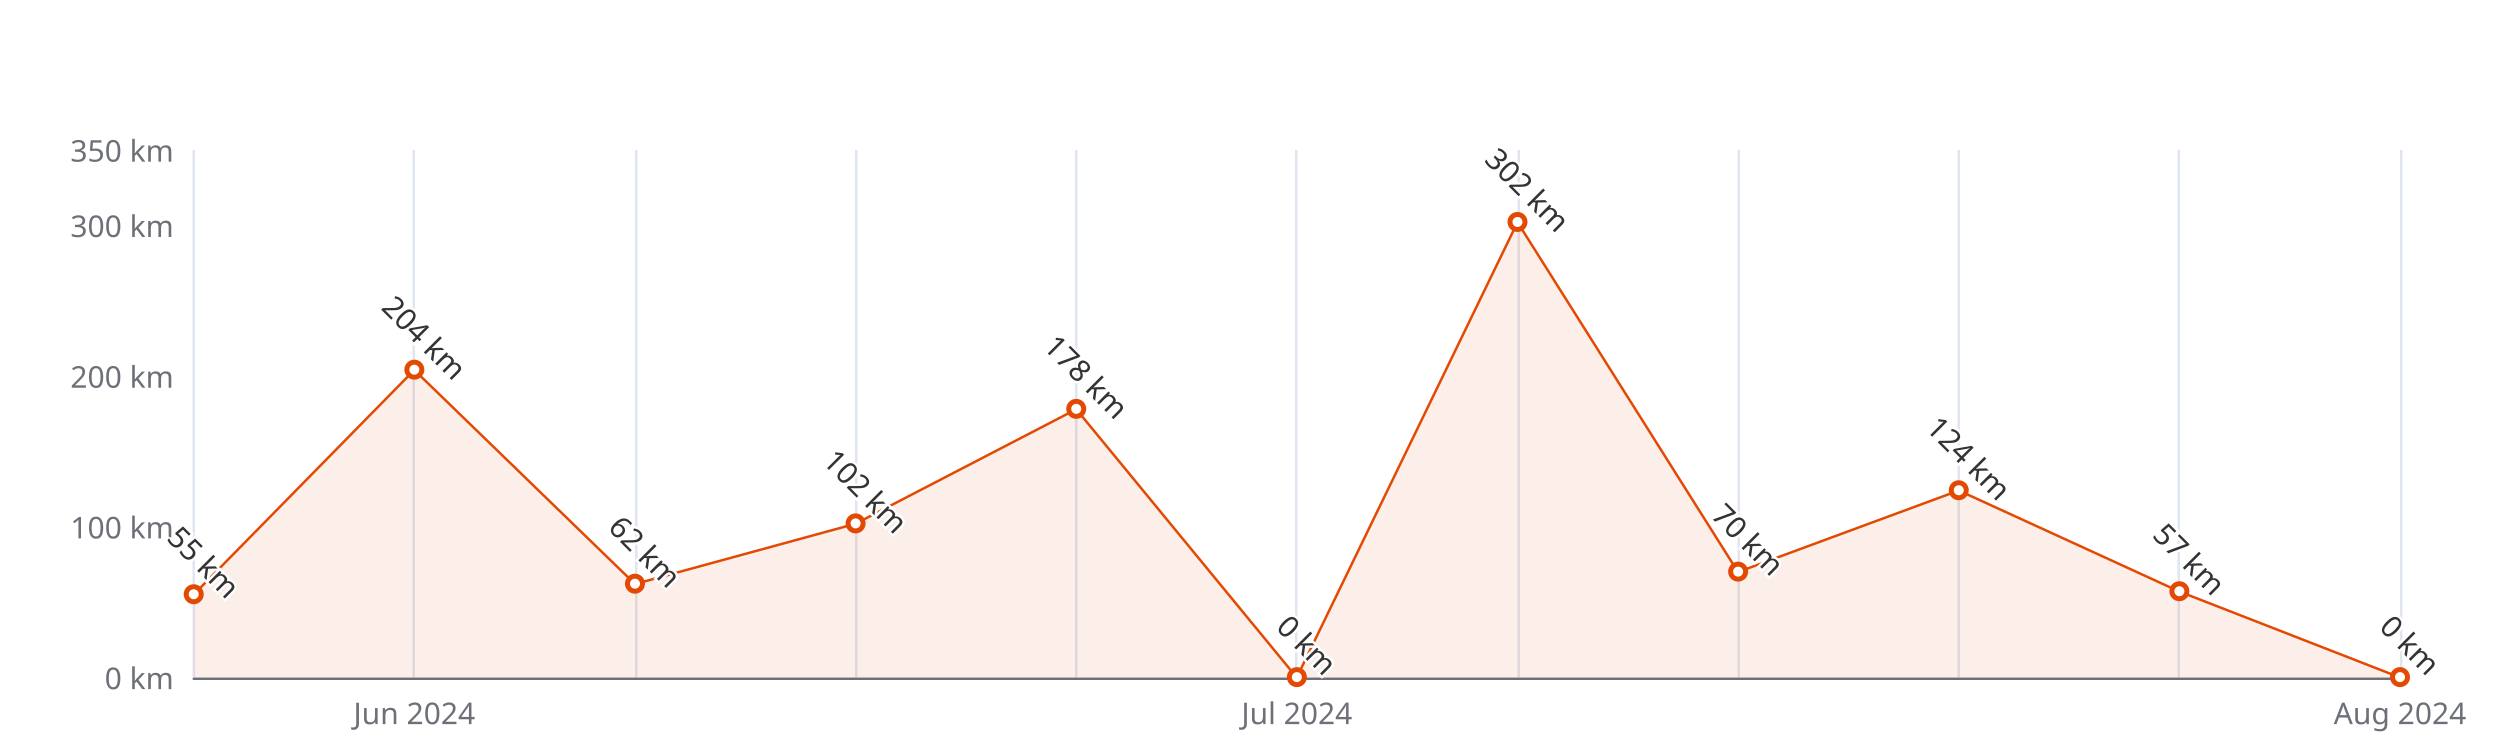
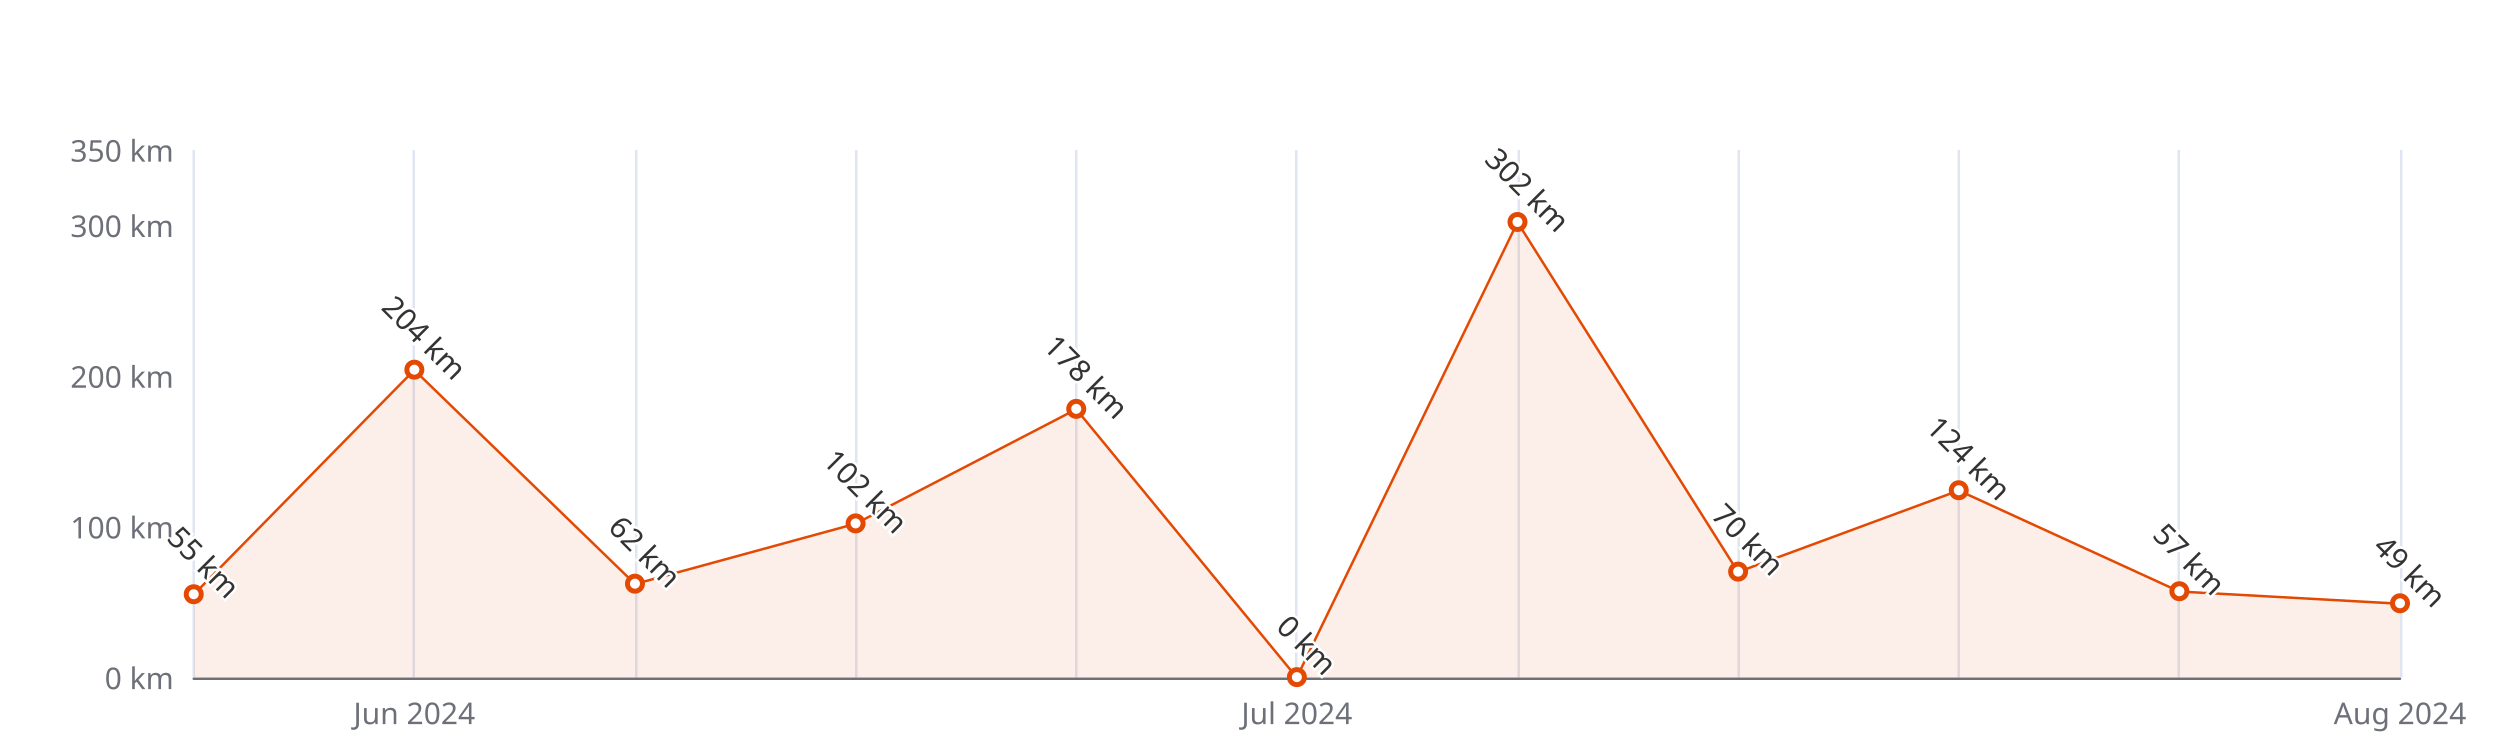
<svg xmlns="http://www.w3.org/2000/svg" width="1000" height="300" version="1.1" baseProfile="full" viewBox="0 0 1000 300">
  <rect width="1000" height="300" x="0" y="0" id="0" fill="#ffffff" />
  <path d="M77.5 60L77.5 271" fill="none" stroke="#E0E6F1" />
  <path d="M165.5 60L165.5 271" fill="none" stroke="#E0E6F1" />
  <path d="M254.5 60L254.5 271" fill="none" stroke="#E0E6F1" />
  <path d="M342.5 60L342.5 271" fill="none" stroke="#E0E6F1" />
  <path d="M430.5 60L430.5 271" fill="none" stroke="#E0E6F1" />
  <path d="M518.5 60L518.5 271" fill="none" stroke="#E0E6F1" />
  <path d="M607.5 60L607.5 271" fill="none" stroke="#E0E6F1" />
  <path d="M695.5 60L695.5 271" fill="none" stroke="#E0E6F1" />
  <path d="M783.5 60L783.5 271" fill="none" stroke="#E0E6F1" />
  <path d="M871.5 60L871.5 271" fill="none" stroke="#E0E6F1" />
  <path d="M960.5 60L960.5 271" fill="none" stroke="#E0E6F1" />
  <path d="M77.5 271.5L960 271.5" fill="none" stroke="#6E7079" stroke-linecap="round" />
  <text dominant-baseline="central" text-anchor="end" style="font-size:12px;font-family:sans-serif;" xml:space="preserve" transform="translate(69.48 271)" fill="#6E7079">0 km</text>
  <text dominant-baseline="central" text-anchor="end" style="font-size:12px;font-family:sans-serif;" xml:space="preserve" transform="translate(69.48 210.7143)" fill="#6E7079">100 km</text>
  <text dominant-baseline="central" text-anchor="end" style="font-size:12px;font-family:sans-serif;" xml:space="preserve" transform="translate(69.48 150.4286)" fill="#6E7079">200 km</text>
  <text dominant-baseline="central" text-anchor="end" style="font-size:12px;font-family:sans-serif;" xml:space="preserve" transform="translate(69.48 90.1429)" fill="#6E7079">300 km</text>
  <text dominant-baseline="central" text-anchor="end" style="font-size:12px;font-family:sans-serif;" xml:space="preserve" transform="translate(69.48 60)" fill="#6E7079">350 km</text>
  <text dominant-baseline="central" text-anchor="middle" style="font-size:12px;font-family:sans-serif;" xml:space="preserve" y="6" transform="translate(165.732 279)" fill="#6E7079">Jun 2024</text>
  <text dominant-baseline="central" text-anchor="middle" style="font-size:12px;font-family:sans-serif;" xml:space="preserve" y="6" transform="translate(518.74 279)" fill="#6E7079">Jul 2024</text>
  <text dominant-baseline="central" text-anchor="middle" style="font-size:12px;font-family:sans-serif;" xml:space="preserve" y="6" transform="translate(960 279)" fill="#6E7079">Aug 2024</text>
  <g clip-path="url(#zr5-c0)">
-     <path d="M77.5 237.8L165.7 148L254 233.6L342.2 209.5L430.5 163.7L518.7 271L607 88.9L695.2 228.8L783.5 196.2L871.7 236.6L960 271L871.7 271L783.5 271L695.2 271L607 271L518.7 271L430.5 271L342.2 271L254 271L165.7 271L77.5 271Z" fill="rgb(227,73,2)" fill-opacity="0.09" />
-     <path d="M77.5 237.8L165.7 148L254 233.6L342.2 209.5L430.5 163.7L518.7 271L607 88.9L695.2 228.8L783.5 196.2L871.7 236.6L960 271" fill="none" stroke="#E34902" stroke-linejoin="bevel" />
+     <path d="M77.5 237.8L165.7 148L254 233.6L342.2 209.5L430.5 163.7L518.7 271L607 88.9L695.2 228.8L783.5 196.2L871.7 236.6L960 241.5L960 271L871.7 271L783.5 271L695.2 271L607 271L518.7 271L430.5 271L342.2 271L254 271L165.7 271L77.5 271Z" fill="rgb(227,73,2)" fill-opacity="0.09" />
+     <path d="M77.5 237.8L165.7 148L254 233.6L342.2 209.5L430.5 163.7L518.7 271L607 88.9L695.2 228.8L783.5 196.2L871.7 236.6L960 241.5" fill="none" stroke="#E34902" stroke-linejoin="bevel" />
  </g>
  <path d="M1 0A1 1 0 1 1 1 -0.1A1 1 0 0 1 1 0" transform="matrix(3,0,0,3,77.48,237.8428)" fill="#fff" stroke="#E34902" stroke-width="0.667" />
  <path d="M1 0A1 1 0 1 1 1 -0.1A1 1 0 0 1 1 0" transform="matrix(3,0,0,3,165.732,148.0171)" fill="#fff" stroke="#E34902" stroke-width="0.667" />
  <path d="M1 0A1 1 0 1 1 1 -0.1A1 1 0 0 1 1 0" transform="matrix(3,0,0,3,253.984,233.6229)" fill="#fff" stroke="#E34902" stroke-width="0.667" />
  <path d="M1 0A1 1 0 1 1 1 -0.1A1 1 0 0 1 1 0" transform="matrix(3,0,0,3,342.236,209.5086)" fill="#fff" stroke="#E34902" stroke-width="0.667" />
  <path d="M1 0A1 1 0 1 1 1 -0.1A1 1 0 0 1 1 0" transform="matrix(3,0,0,3,430.488,163.6914)" fill="#fff" stroke="#E34902" stroke-width="0.667" />
  <path d="M1 0A1 1 0 1 1 1 -0.1A1 1 0 0 1 1 0" transform="matrix(3,0,0,3,518.74,271)" fill="#fff" stroke="#E34902" stroke-width="0.667" />
  <path d="M1 0A1 1 0 1 1 1 -0.1A1 1 0 0 1 1 0" transform="matrix(3,0,0,3,606.992,88.9371)" fill="#fff" stroke="#E34902" stroke-width="0.667" />
  <path d="M1 0A1 1 0 1 1 1 -0.1A1 1 0 0 1 1 0" transform="matrix(3,0,0,3,695.244,228.8)" fill="#fff" stroke="#E34902" stroke-width="0.667" />
  <path d="M1 0A1 1 0 1 1 1 -0.1A1 1 0 0 1 1 0" transform="matrix(3,0,0,3,783.496,196.2457)" fill="#fff" stroke="#E34902" stroke-width="0.667" />
  <path d="M1 0A1 1 0 1 1 1 -0.1A1 1 0 0 1 1 0" transform="matrix(3,0,0,3,871.748,236.6371)" fill="#fff" stroke="#E34902" stroke-width="0.667" />
-   <path d="M1 0A1 1 0 1 1 1 -0.1A1 1 0 0 1 1 0" transform="matrix(3,0,0,3,960,271)" fill="#fff" stroke="#E34902" stroke-width="0.667" />
+   <path d="M1 0A1 1 0 1 1 1 -0.1A1 1 0 0 1 1 0" transform="matrix(3,0,0,3,960,241.46)" fill="#fff" stroke="#E34902" stroke-width="0.667" />
  <text dominant-baseline="central" text-anchor="middle" style="font-size:12px;font-family:sans-serif;" xml:space="preserve" y="-6" transform="matrix(0.707,0.707,-0.707,0.707,77.48,228.8428)" fill="#333" stroke="rgb(255,255,255)" stroke-width="2" paint-order="stroke" stroke-miterlimit="2">55 km</text>
  <text dominant-baseline="central" text-anchor="middle" style="font-size:12px;font-family:sans-serif;" xml:space="preserve" y="-6" transform="matrix(0.707,0.707,-0.707,0.707,165.732,139.0171)" fill="#333" stroke="rgb(255,255,255)" stroke-width="2" paint-order="stroke" stroke-miterlimit="2">204 km</text>
  <text dominant-baseline="central" text-anchor="middle" style="font-size:12px;font-family:sans-serif;" xml:space="preserve" y="-6" transform="matrix(0.707,0.707,-0.707,0.707,253.984,224.6229)" fill="#333" stroke="rgb(255,255,255)" stroke-width="2" paint-order="stroke" stroke-miterlimit="2">62 km</text>
  <text dominant-baseline="central" text-anchor="middle" style="font-size:12px;font-family:sans-serif;" xml:space="preserve" y="-6" transform="matrix(0.707,0.707,-0.707,0.707,342.236,200.5086)" fill="#333" stroke="rgb(255,255,255)" stroke-width="2" paint-order="stroke" stroke-miterlimit="2">102 km</text>
  <text dominant-baseline="central" text-anchor="middle" style="font-size:12px;font-family:sans-serif;" xml:space="preserve" y="-6" transform="matrix(0.707,0.707,-0.707,0.707,430.488,154.6914)" fill="#333" stroke="rgb(255,255,255)" stroke-width="2" paint-order="stroke" stroke-miterlimit="2">178 km</text>
  <text dominant-baseline="central" text-anchor="middle" style="font-size:12px;font-family:sans-serif;" xml:space="preserve" y="-6" transform="matrix(0.707,0.707,-0.707,0.707,518.74,262)" fill="#333" stroke="rgb(255,255,255)" stroke-width="2" paint-order="stroke" stroke-miterlimit="2">0 km</text>
  <text dominant-baseline="central" text-anchor="middle" style="font-size:12px;font-family:sans-serif;" xml:space="preserve" y="-6" transform="matrix(0.707,0.707,-0.707,0.707,606.992,79.9371)" fill="#333" stroke="rgb(255,255,255)" stroke-width="2" paint-order="stroke" stroke-miterlimit="2">302 km</text>
  <text dominant-baseline="central" text-anchor="middle" style="font-size:12px;font-family:sans-serif;" xml:space="preserve" y="-6" transform="matrix(0.707,0.707,-0.707,0.707,695.244,219.8)" fill="#333" stroke="rgb(255,255,255)" stroke-width="2" paint-order="stroke" stroke-miterlimit="2">70 km</text>
  <text dominant-baseline="central" text-anchor="middle" style="font-size:12px;font-family:sans-serif;" xml:space="preserve" y="-6" transform="matrix(0.707,0.707,-0.707,0.707,783.496,187.2457)" fill="#333" stroke="rgb(255,255,255)" stroke-width="2" paint-order="stroke" stroke-miterlimit="2">124 km</text>
  <text dominant-baseline="central" text-anchor="middle" style="font-size:12px;font-family:sans-serif;" xml:space="preserve" y="-6" transform="matrix(0.707,0.707,-0.707,0.707,871.748,227.6371)" fill="#333" stroke="rgb(255,255,255)" stroke-width="2" paint-order="stroke" stroke-miterlimit="2">57 km</text>
-   <text dominant-baseline="central" text-anchor="middle" style="font-size:12px;font-family:sans-serif;" xml:space="preserve" y="-6" transform="matrix(0.707,0.707,-0.707,0.707,960,262)" fill="#333" stroke="rgb(255,255,255)" stroke-width="2" paint-order="stroke" stroke-miterlimit="2">0 km</text>
+   <text dominant-baseline="central" text-anchor="middle" style="font-size:12px;font-family:sans-serif;" xml:space="preserve" y="-6" transform="matrix(0.707,0.707,-0.707,0.707,960,232.46)" fill="#333" stroke="rgb(255,255,255)" stroke-width="2" paint-order="stroke" stroke-miterlimit="2">49 km</text>
  <defs>
    <clipPath id="zr5-c0">
      <path d="M76 59.5l884 0l0 212l-884 0Z" fill="#000" />
    </clipPath>
  </defs>
</svg>
